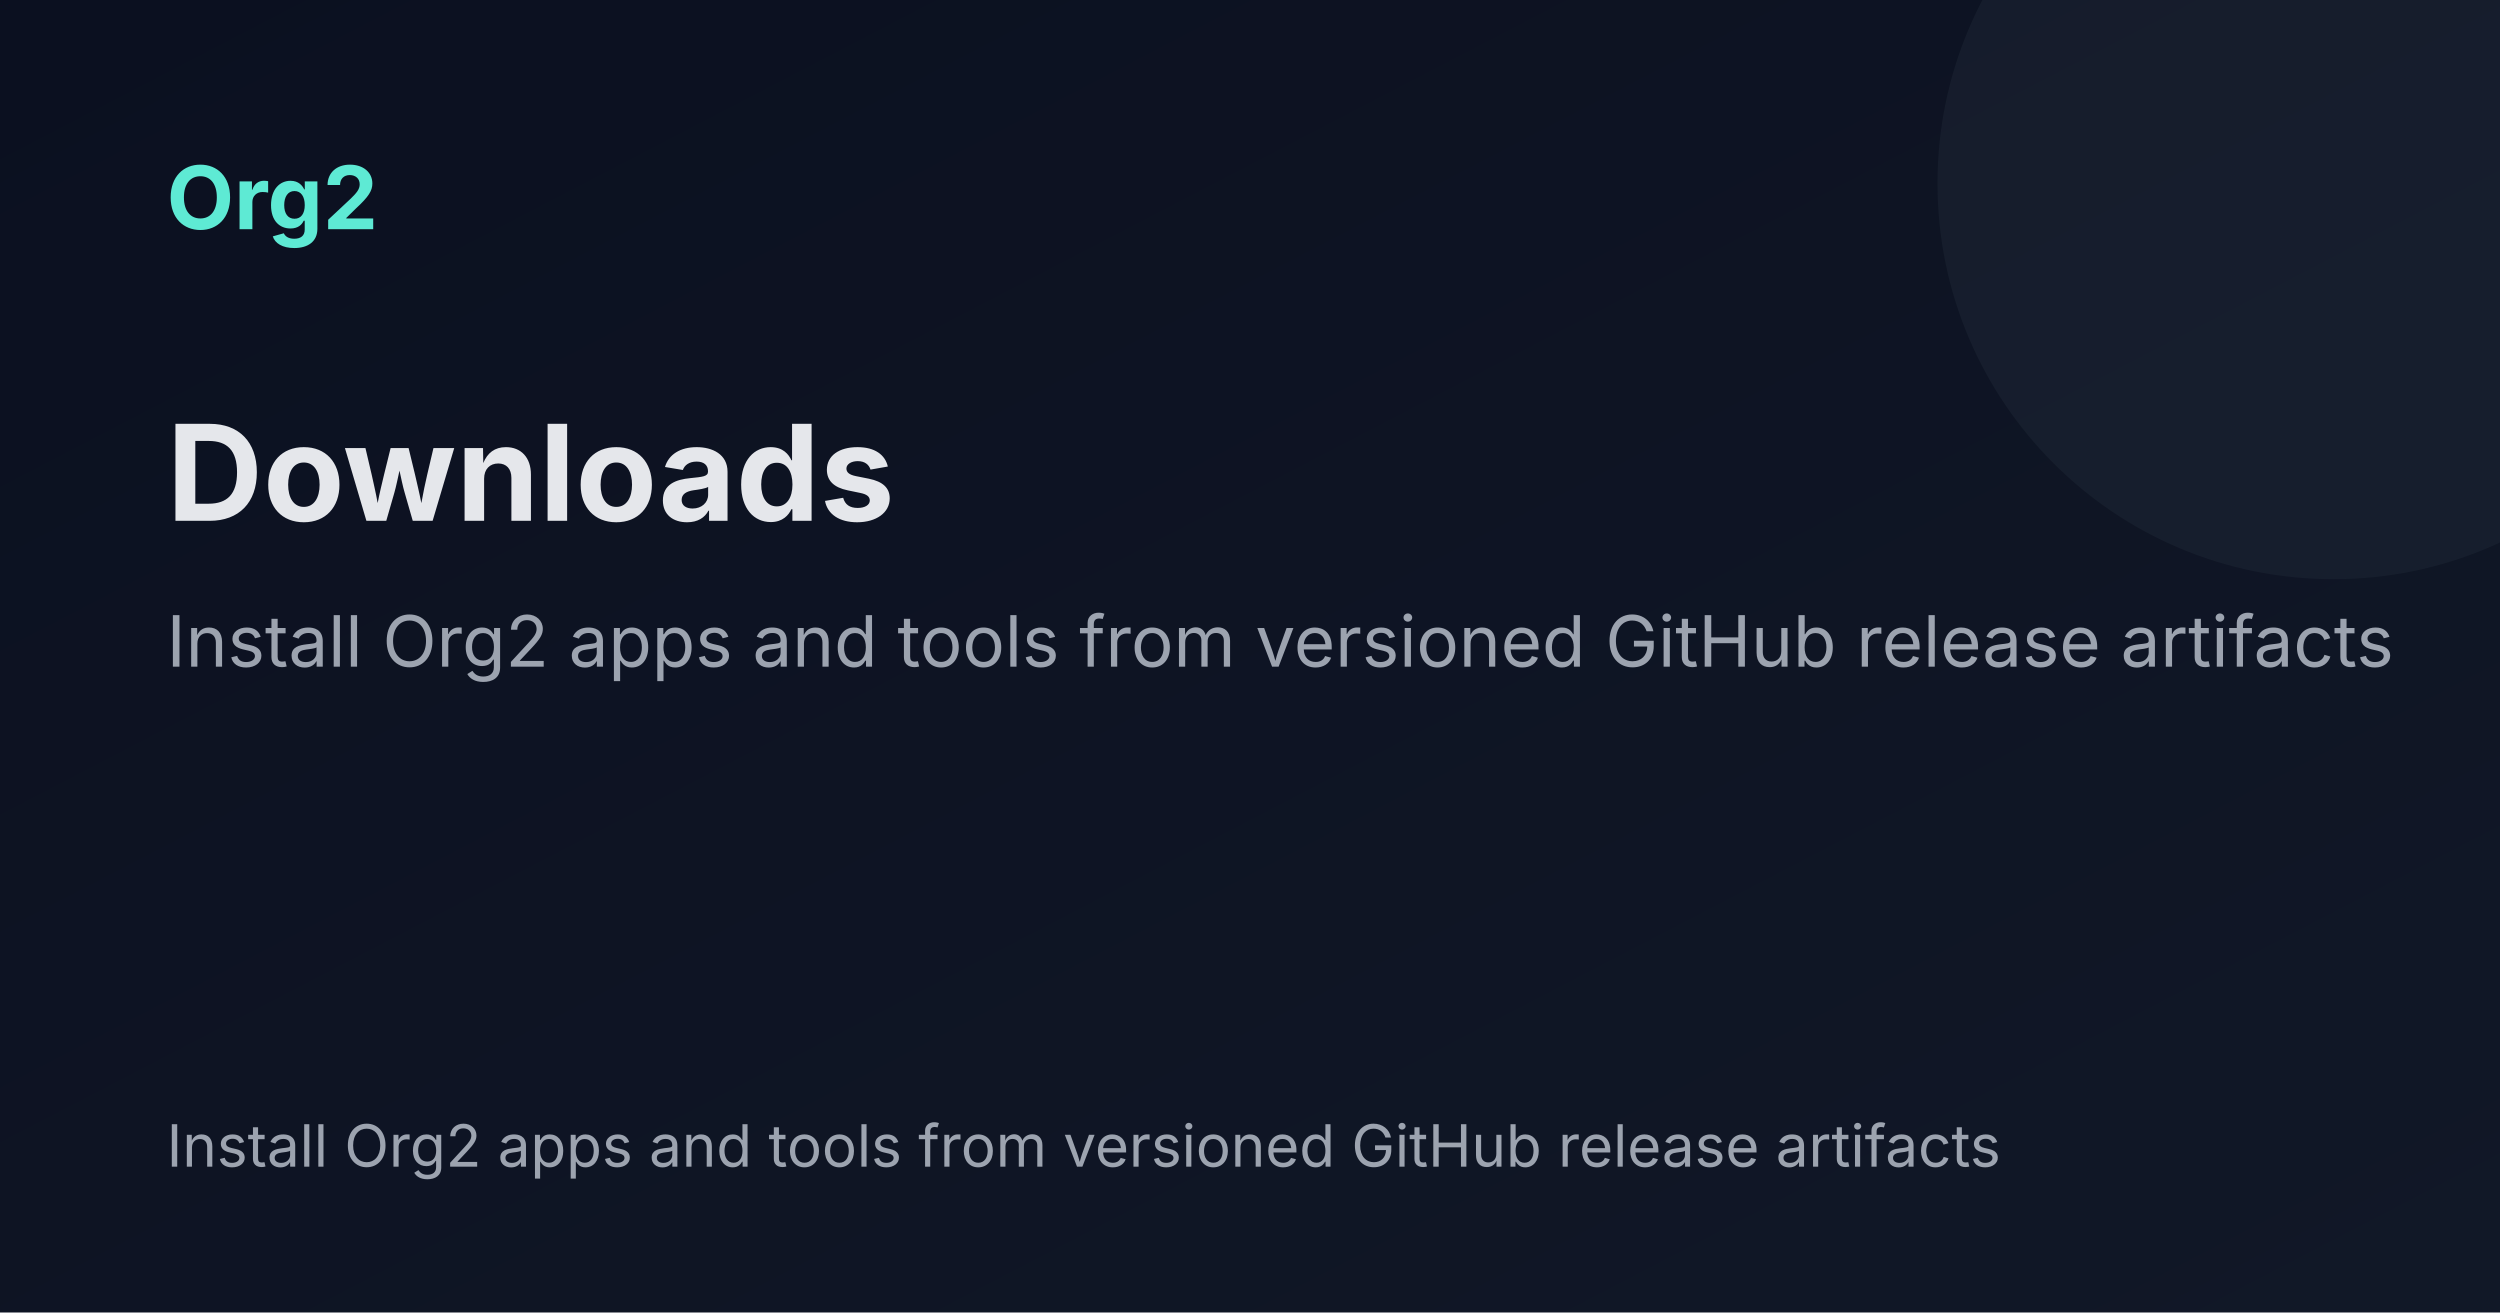
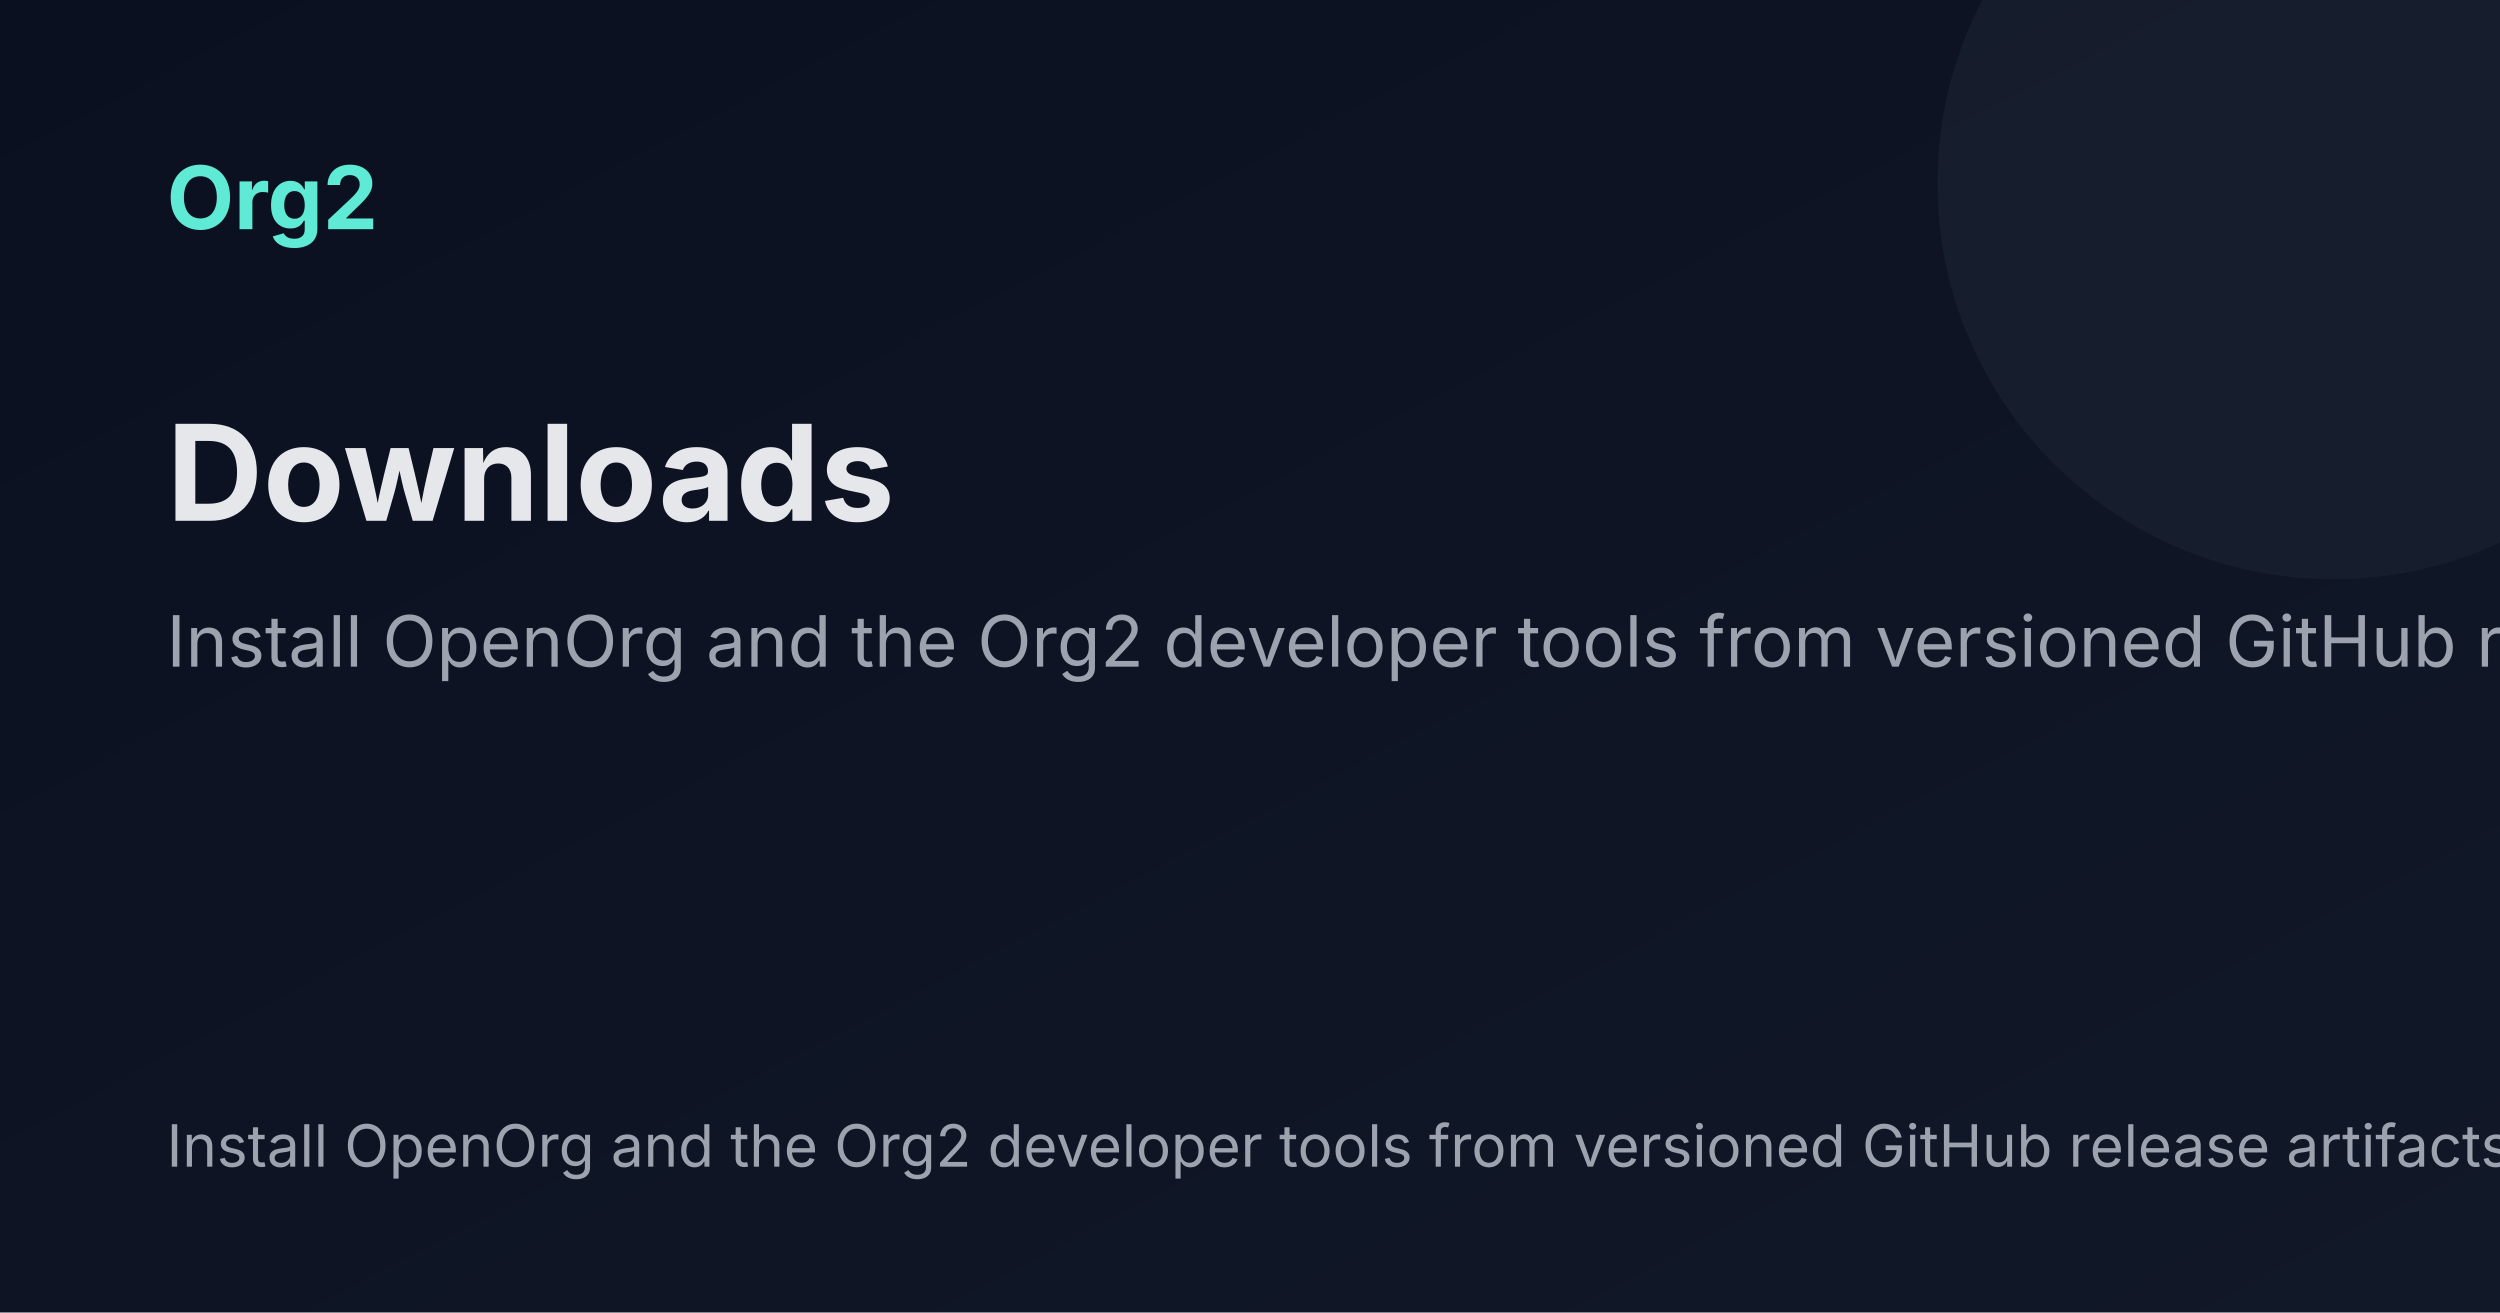
<svg xmlns="http://www.w3.org/2000/svg" width="1200" height="630" viewBox="0 0 1200 630">
  <defs>
    <linearGradient id="bg" x1="0" y1="0" x2="1" y2="1">
      <stop offset="0%" stop-color="#0b1020" />
      <stop offset="100%" stop-color="#111827" />
    </linearGradient>
  </defs>
  <rect width="1200" height="630" fill="url(#bg)" />
  <circle cx="1120" cy="88" r="190" fill="#1f2937" opacity="0.45" />
  <text x="80" y="110" font-family="Inter,Segoe UI,Arial,sans-serif" font-size="42" font-weight="700" fill="#5eead4">Org2</text>
  <text x="80" y="250" font-family="Inter,Segoe UI,Arial,sans-serif" font-size="64" font-weight="700" fill="#e5e7eb">Downloads</text>
-   <text x="80" y="320" font-family="Inter,Segoe UI,Arial,sans-serif" font-size="34" fill="#9ca3af">Install Org2 apps and tools from versioned GitHub release artifacts</text>
-   <text x="80" y="560" font-family="Inter,Segoe UI,Arial,sans-serif" font-size="28" fill="#9ca3af">Install Org2 apps and tools from versioned GitHub release artifacts</text>
+   <text x="80" y="320" font-family="Inter,Segoe UI,Arial,sans-serif" font-size="34" fill="#9ca3af">Install OpenOrg and the Org2 developer tools from versioned GitHub release artifacts</text>
+   <text x="80" y="560" font-family="Inter,Segoe UI,Arial,sans-serif" font-size="28" fill="#9ca3af">Install OpenOrg and the Org2 developer tools from versioned GitHub release artifacts</text>
</svg>
